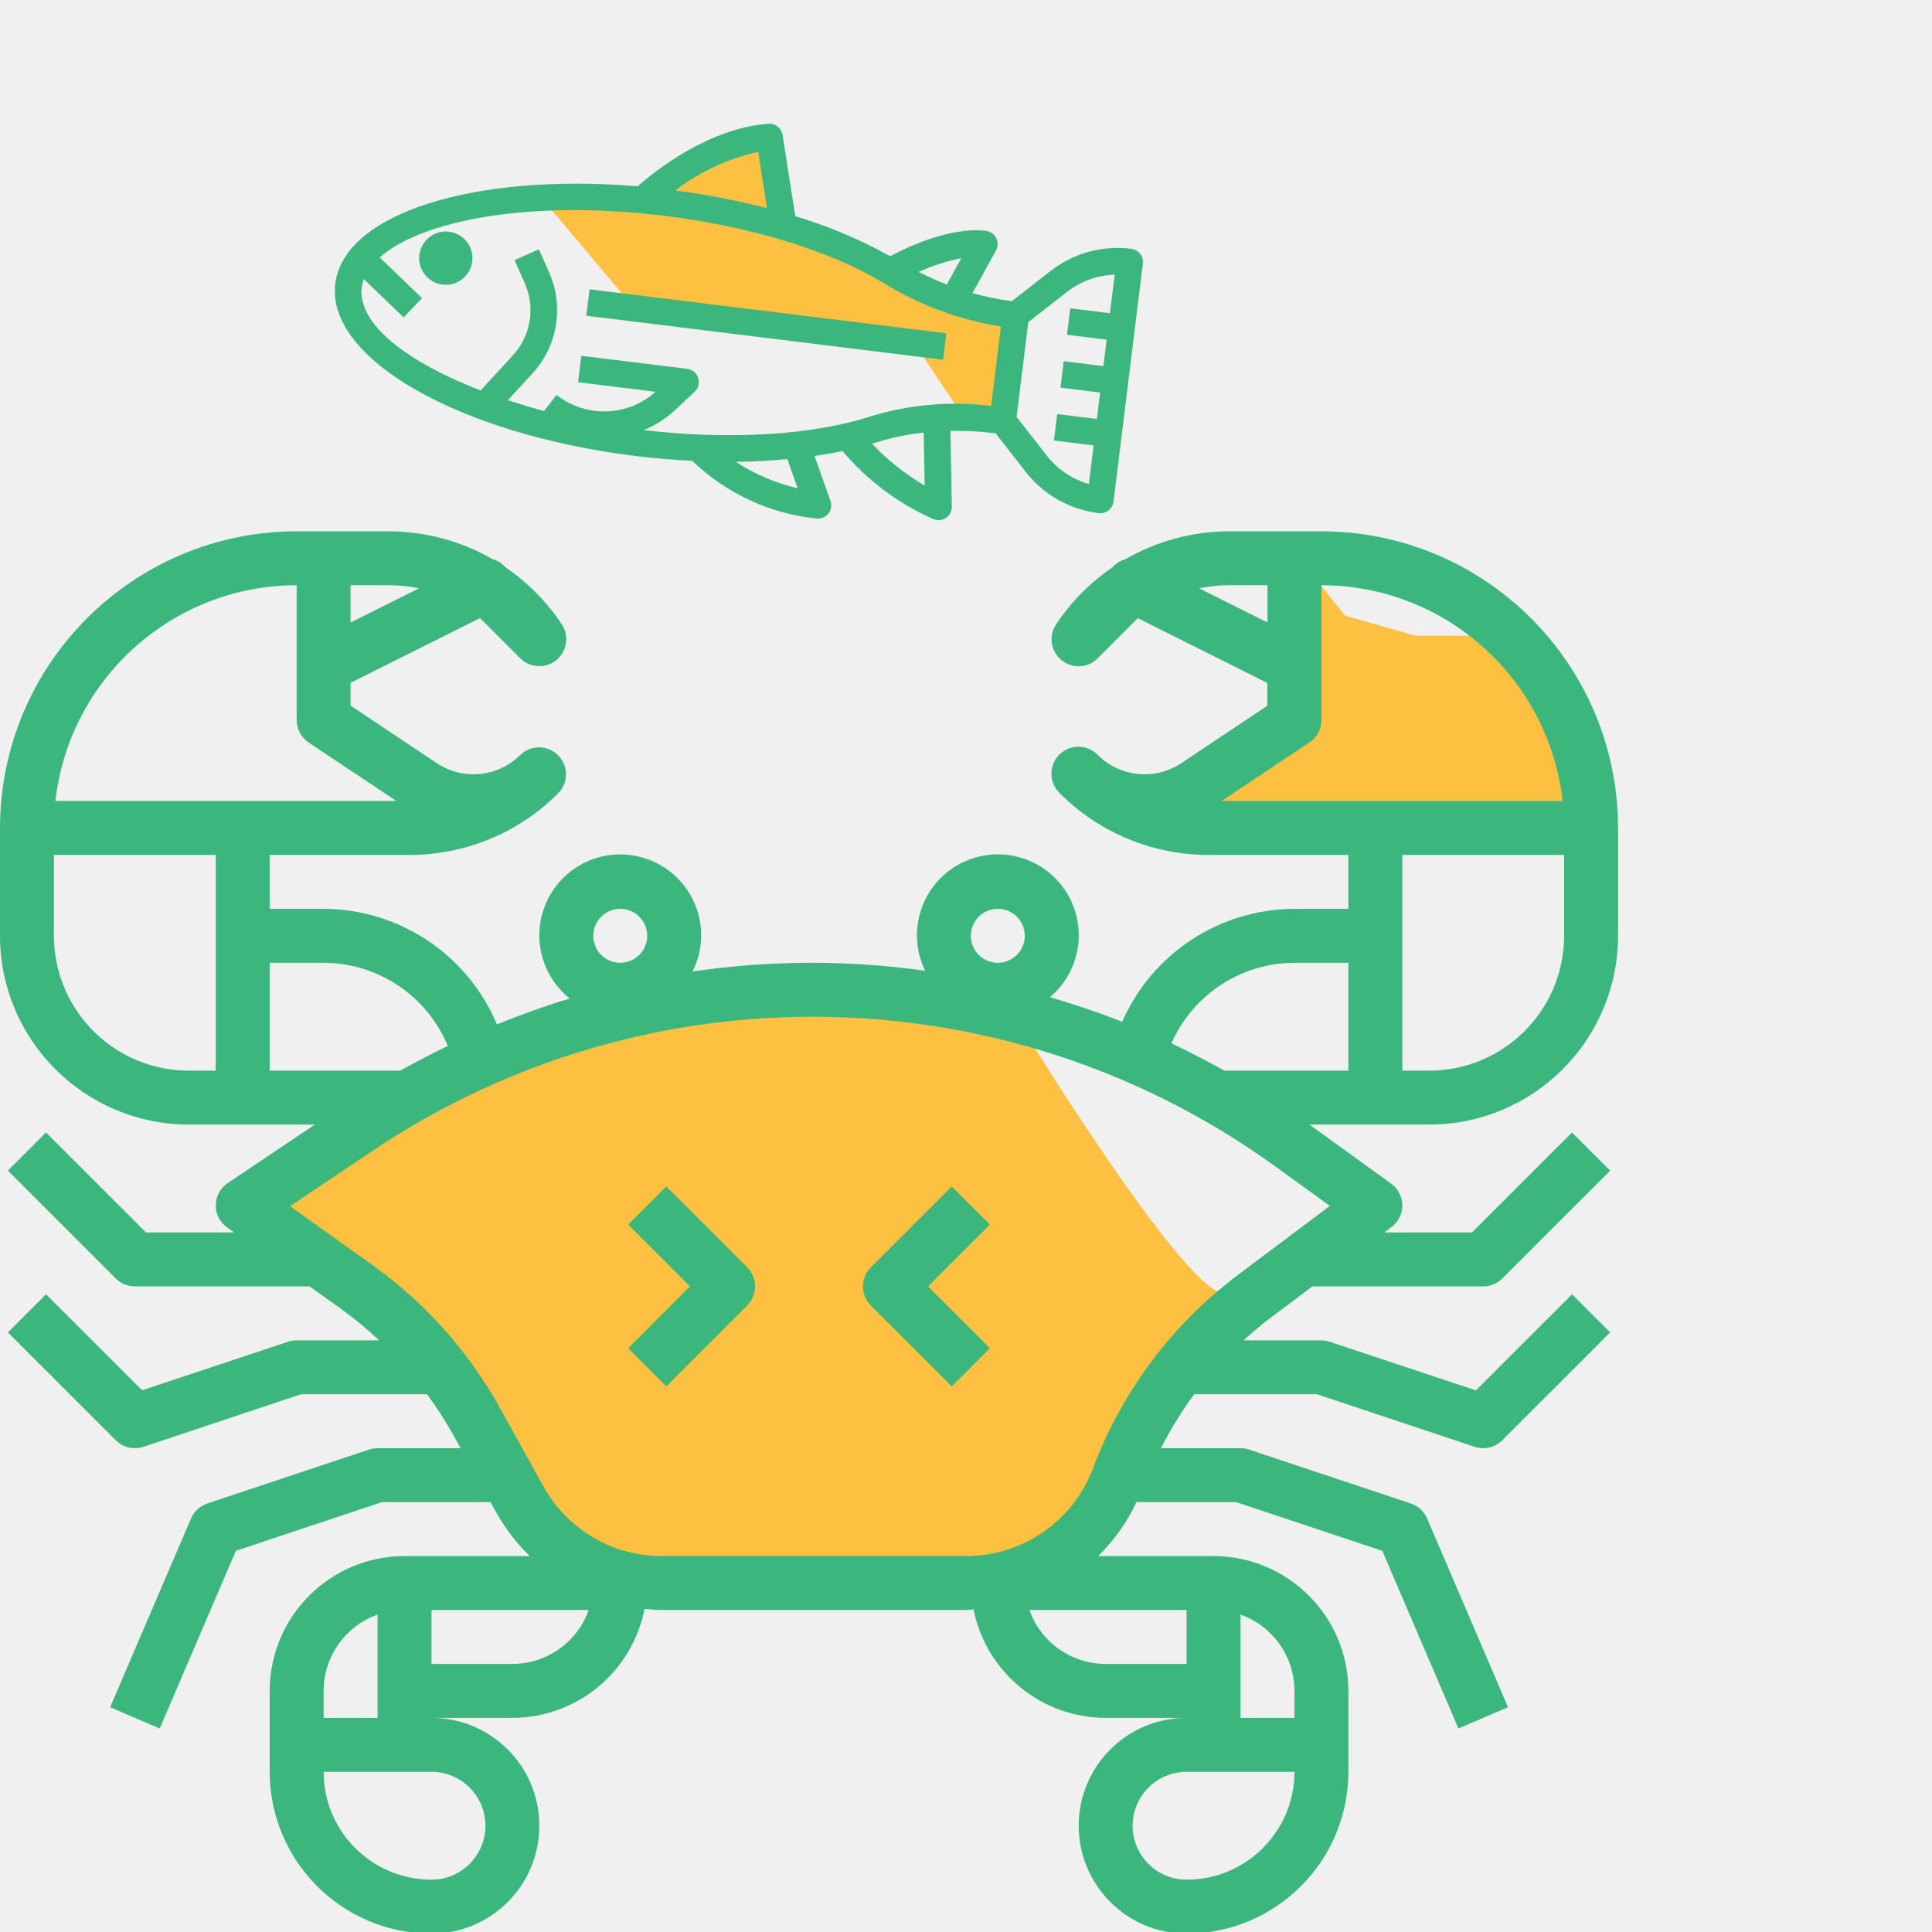
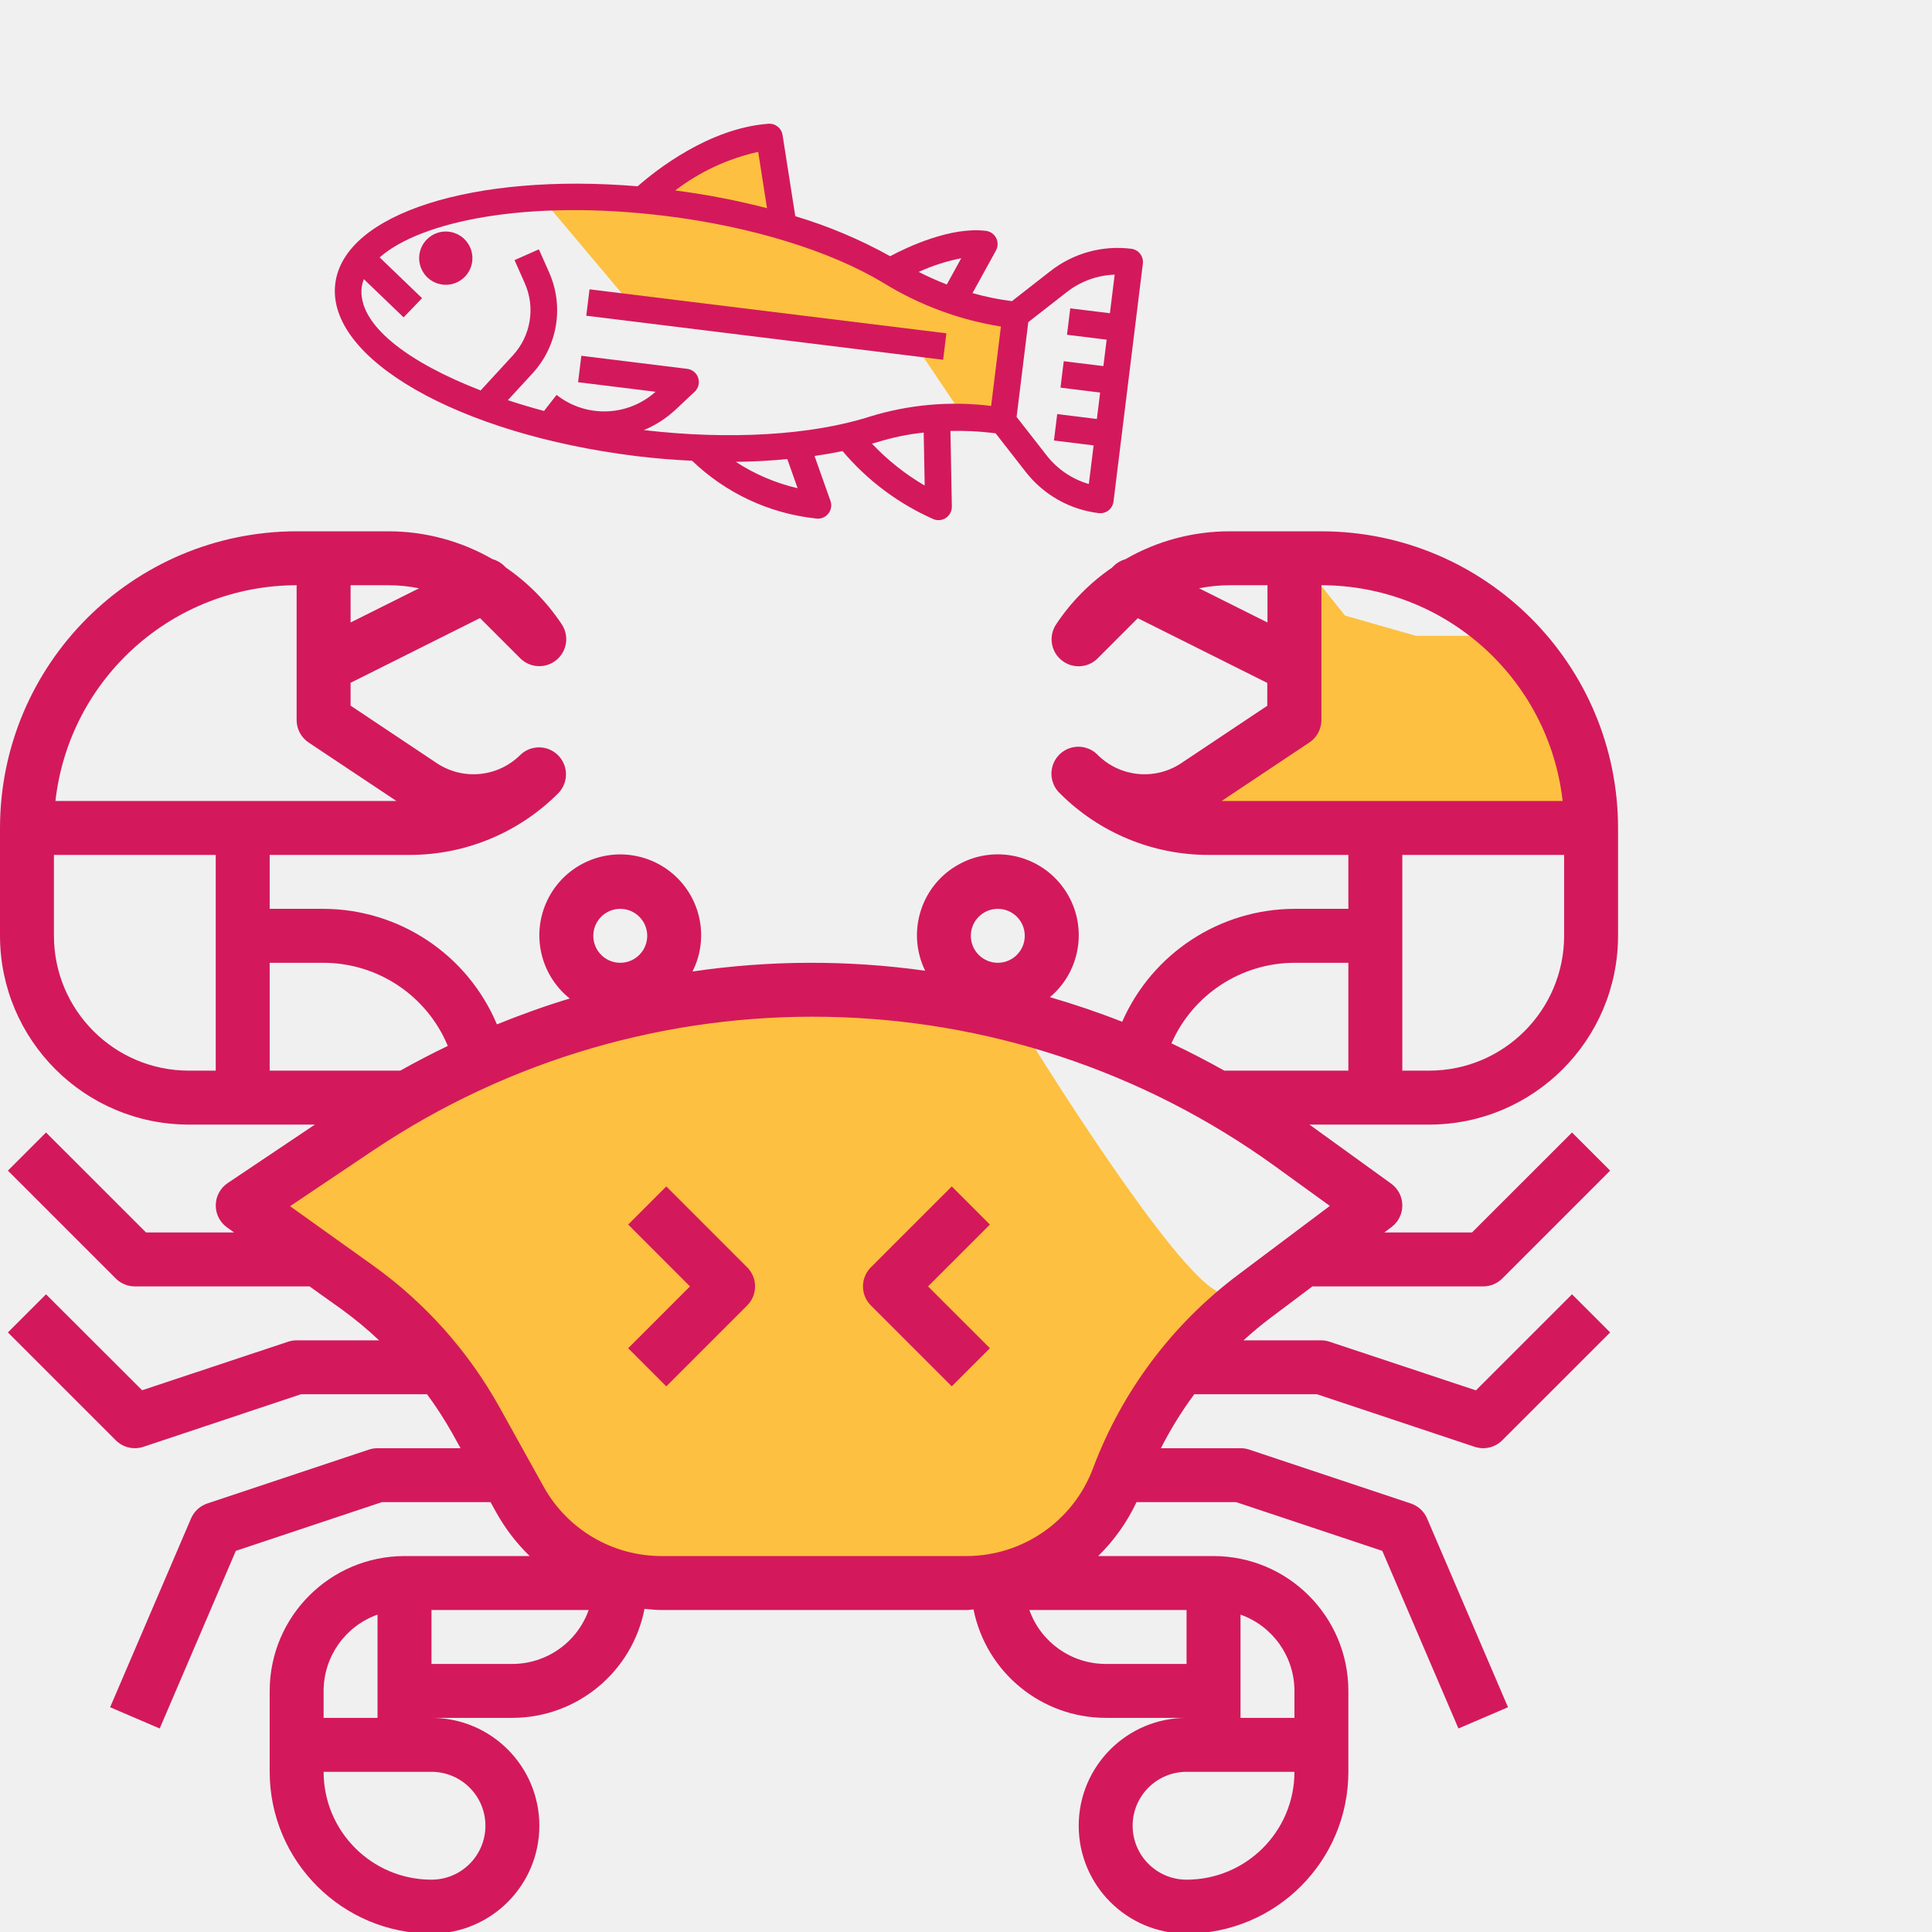
<svg xmlns="http://www.w3.org/2000/svg" width="80" height="80" viewBox="0 0 80 80" fill="none">
  <g clip-path="url(#clip0)">
    <path d="M28.475 41.821C23.115 41.821 14.517 47.125 10.887 49.777L12.144 51.452L14.238 52.708L16.75 55.64L19.262 58.152L21.356 62.34L24.706 64.852C27.079 65.131 31.909 65.69 32.244 65.69C32.579 65.69 37.688 65.131 40.2 64.852L44.806 63.596C45.225 62.758 46.23 61 46.9 60.665C47.57 60.33 47.737 58.85 47.737 58.152L50.669 55.64C51.227 54.942 52.009 53.546 50.669 53.546C49.329 53.546 44.248 45.729 41.875 41.821H38.106H28.475Z" fill="#FDC040" />
    <path d="M53.181 27.583C53.46 26.467 54.019 24.066 54.019 23.396L55.694 25.49L58.625 26.327H62.812L64.906 29.258V32.608V33.865H62.812H59.881H55.694H51.925L48.994 32.608L50.669 31.352L53.181 30.096V27.583Z" fill="#FDC040" />
-     <path d="M54.717 22H50.92C49.403 21.999 47.911 22.398 46.597 23.157C46.411 23.208 46.241 23.307 46.105 23.444L46.041 23.508C45.129 24.134 44.344 24.93 43.732 25.853C43.414 26.33 43.509 26.972 43.953 27.335C44.397 27.7 45.044 27.668 45.451 27.262L47.114 25.598L52.475 28.278V29.224L48.91 31.603C47.824 32.324 46.381 32.181 45.457 31.262C45.177 30.971 44.761 30.855 44.371 30.957C43.981 31.059 43.676 31.364 43.574 31.755C43.471 32.145 43.588 32.56 43.878 32.841C45.514 34.485 47.74 35.407 50.059 35.4H55.833V37.633H53.6C50.507 37.643 47.71 39.476 46.467 42.309C45.485 41.921 44.487 41.586 43.475 41.29C44.81 40.168 45.06 38.209 44.05 36.787C43.04 35.365 41.108 34.956 39.608 35.846C38.109 36.736 37.544 38.629 38.309 40.196C35.112 39.747 31.868 39.757 28.675 40.228C28.907 39.77 29.03 39.264 29.033 38.75C29.043 37.185 27.968 35.822 26.443 35.467C24.919 35.112 23.352 35.859 22.669 37.267C21.986 38.676 22.369 40.369 23.592 41.346C22.572 41.653 21.57 42.016 20.576 42.417C19.361 39.528 16.535 37.644 13.4 37.633H11.167V35.4H16.941C19.261 35.407 21.487 34.484 23.123 32.84C23.546 32.401 23.54 31.705 23.109 31.274C22.678 30.843 21.982 30.837 21.544 31.261C20.62 32.18 19.176 32.324 18.09 31.603L14.517 29.219V28.274L19.876 25.593L21.541 27.257C21.947 27.663 22.594 27.695 23.038 27.331C23.482 26.967 23.578 26.326 23.259 25.848C22.647 24.926 21.863 24.13 20.95 23.503L20.886 23.439C20.75 23.303 20.58 23.203 20.394 23.153C19.081 22.397 17.594 22 16.08 22H12.283C5.503 22.008 0.008 27.503 0 34.283V38.75C0.005 43.065 3.502 46.562 7.817 46.567H13.038L9.428 48.989C9.124 49.193 8.939 49.533 8.934 49.9C8.928 50.266 9.103 50.611 9.401 50.825L9.693 51.033H6.046L1.906 46.894L0.327 48.473L4.794 52.94C5.003 53.149 5.287 53.267 5.583 53.267H12.818L14.143 54.213C14.688 54.607 15.207 55.037 15.696 55.5H12.283C12.163 55.5 12.044 55.519 11.931 55.557L5.885 57.567L1.906 53.594L0.327 55.173L4.794 59.639C5.003 59.849 5.287 59.967 5.583 59.967C5.703 59.967 5.822 59.947 5.936 59.91L12.464 57.733H17.683C18.064 58.249 18.412 58.788 18.727 59.346L19.071 59.967H15.633C15.513 59.967 15.395 59.986 15.281 60.023L8.581 62.257C8.279 62.359 8.035 62.584 7.91 62.877L4.56 70.693L6.613 71.573L9.765 64.218L15.814 62.2H20.311L20.56 62.647C20.929 63.306 21.392 63.908 21.935 64.433H16.75C13.668 64.437 11.171 66.934 11.167 70.017V73.367C11.171 77.066 14.168 80.063 17.867 80.067C20.333 80.067 22.333 78.067 22.333 75.6C22.333 73.133 20.333 71.133 17.867 71.133H21.217C23.885 71.129 26.177 69.239 26.688 66.62C26.921 66.64 27.153 66.667 27.388 66.667H40.023C40.121 66.667 40.215 66.648 40.311 66.644C40.835 69.252 43.124 71.129 45.783 71.133H49.133C46.667 71.133 44.667 73.133 44.667 75.6C44.667 78.067 46.667 80.067 49.133 80.067C52.832 80.063 55.83 77.066 55.833 73.367V70.017C55.83 66.934 53.332 64.437 50.25 64.433H45.473C46.131 63.789 46.668 63.033 47.061 62.2H51.186L57.238 64.218L60.391 71.573L62.443 70.693L59.093 62.877C58.968 62.584 58.724 62.359 58.423 62.257L51.723 60.023C51.608 59.985 51.488 59.966 51.367 59.967H48.071C48.468 59.185 48.929 58.437 49.452 57.733H54.536L61.064 59.91C61.178 59.947 61.297 59.967 61.417 59.967C61.713 59.967 61.997 59.849 62.206 59.639L66.673 55.173L65.094 53.594L61.115 57.572L55.069 55.563C54.956 55.523 54.837 55.502 54.717 55.5H51.492C51.849 55.176 52.217 54.863 52.608 54.571L54.344 53.267H61.417C61.713 53.267 61.997 53.149 62.206 52.94L66.673 48.473L65.094 46.894L60.954 51.033H57.322L57.62 50.81C57.904 50.597 58.071 50.262 58.067 49.906C58.064 49.551 57.892 49.219 57.604 49.011L54.222 46.567H59.183C63.498 46.562 66.995 43.065 67 38.75V34.283C66.992 27.503 61.497 22.008 54.717 22ZM14.517 24.233H16.08C16.508 24.233 16.935 24.276 17.354 24.36L14.517 25.776V24.233ZM13.4 70.017C13.402 68.597 14.296 67.332 15.633 66.858V71.133H13.4V70.017ZM20.1 75.6C20.1 76.833 19.1 77.833 17.867 77.833C15.4 77.833 13.4 75.833 13.4 73.367H17.867C19.1 73.367 20.1 74.367 20.1 75.6ZM41.317 37.633C41.933 37.633 42.433 38.133 42.433 38.75C42.433 39.367 41.933 39.867 41.317 39.867C40.7 39.867 40.2 39.367 40.2 38.75C40.2 38.133 40.7 37.633 41.317 37.633ZM25.683 37.633C26.3 37.633 26.8 38.133 26.8 38.75C26.8 39.367 26.3 39.867 25.683 39.867C25.067 39.867 24.567 39.367 24.567 38.75C24.567 38.133 25.067 37.633 25.683 37.633ZM8.933 38.75V44.333H7.817C4.734 44.33 2.237 41.832 2.233 38.75V35.4H8.933V38.75ZM2.295 33.167C2.87 28.083 7.167 24.239 12.283 24.233V29.817C12.283 30.19 12.47 30.539 12.78 30.746L16.415 33.167H2.295ZM11.167 44.333V39.867H13.4C15.651 39.873 17.679 41.23 18.542 43.309C17.877 43.629 17.221 43.97 16.576 44.333H11.167ZM21.217 68.9H17.867V66.667H24.376C23.901 68.004 22.636 68.898 21.217 68.9ZM51.367 70.017V66.858C52.704 67.332 53.598 68.597 53.6 70.017V71.133H51.367V70.017ZM53.6 73.367C53.6 75.833 51.6 77.833 49.133 77.833C47.9 77.833 46.9 76.833 46.9 75.6C46.9 74.367 47.9 73.367 49.133 73.367H53.6ZM49.133 66.667V68.9H45.783C44.364 68.898 43.099 68.004 42.624 66.667H49.133ZM55.066 49.934L51.27 52.784C48.539 54.83 46.452 57.616 45.255 60.811C44.432 62.987 42.35 64.428 40.023 64.433H27.392C25.364 64.433 23.496 63.334 22.512 61.562L20.678 58.261C19.387 55.943 17.598 53.94 15.44 52.396L12.011 49.946L15.441 47.644C26.804 40.019 41.714 40.28 52.804 48.297L55.066 49.934ZM55.833 44.333H50.697C49.977 43.93 49.248 43.554 48.507 43.202C49.396 41.181 51.392 39.874 53.6 39.867H55.833V44.333ZM49.651 24.36C50.071 24.276 50.498 24.233 50.926 24.233H52.483V25.776L49.651 24.36ZM64.767 38.75C64.763 41.832 62.266 44.33 59.183 44.333H58.067V35.4H64.767V38.75ZM56.95 33.167H50.585L54.216 30.746C54.528 30.539 54.716 30.191 54.717 29.817V24.233C59.833 24.239 64.13 28.083 64.705 33.167H56.95Z" fill="#3BB77E" />
-     <path d="M27.59 49.127L26.011 50.706L28.571 53.267L26.011 55.827L27.59 57.406L30.939 54.056C31.375 53.62 31.375 52.913 30.939 52.477L27.59 49.127Z" fill="#3BB77E" />
-     <path d="M39.411 49.127L36.061 52.477C35.625 52.913 35.625 53.62 36.061 54.056L39.411 57.406L40.99 55.827L38.429 53.267L40.99 50.706L39.411 49.127Z" fill="#3BB77E" />
+     <path d="M54.717 22H50.92C49.403 21.999 47.911 22.398 46.597 23.157C46.411 23.208 46.241 23.307 46.105 23.444L46.041 23.508C45.129 24.134 44.344 24.93 43.732 25.853C43.414 26.33 43.509 26.972 43.953 27.335C44.397 27.7 45.044 27.668 45.451 27.262L47.114 25.598L52.475 28.278V29.224L48.91 31.603C47.824 32.324 46.381 32.181 45.457 31.262C45.177 30.971 44.761 30.855 44.371 30.957C43.981 31.059 43.676 31.364 43.574 31.755C43.471 32.145 43.588 32.56 43.878 32.841C45.514 34.485 47.74 35.407 50.059 35.4H55.833V37.633H53.6C50.507 37.643 47.71 39.476 46.467 42.309C45.485 41.921 44.487 41.586 43.475 41.29C44.81 40.168 45.06 38.209 44.05 36.787C43.04 35.365 41.108 34.956 39.608 35.846C38.109 36.736 37.544 38.629 38.309 40.196C35.112 39.747 31.868 39.757 28.675 40.228C28.907 39.77 29.03 39.264 29.033 38.75C29.043 37.185 27.968 35.822 26.443 35.467C24.919 35.112 23.352 35.859 22.669 37.267C21.986 38.676 22.369 40.369 23.592 41.346C22.572 41.653 21.57 42.016 20.576 42.417C19.361 39.528 16.535 37.644 13.4 37.633H11.167V35.4H16.941C19.261 35.407 21.487 34.484 23.123 32.84C23.546 32.401 23.54 31.705 23.109 31.274C22.678 30.843 21.982 30.837 21.544 31.261C20.62 32.18 19.176 32.324 18.09 31.603L14.517 29.219V28.274L19.876 25.593L21.541 27.257C21.947 27.663 22.594 27.695 23.038 27.331C23.482 26.967 23.578 26.326 23.259 25.848C22.647 24.926 21.863 24.13 20.95 23.503L20.886 23.439C20.75 23.303 20.58 23.203 20.394 23.153C19.081 22.397 17.594 22 16.08 22H12.283C5.503 22.008 0.008 27.503 0 34.283V38.75C0.005 43.065 3.502 46.562 7.817 46.567H13.038L9.428 48.989C9.124 49.193 8.939 49.533 8.934 49.9C8.928 50.266 9.103 50.611 9.401 50.825L9.693 51.033H6.046L1.906 46.894L0.327 48.473L4.794 52.94C5.003 53.149 5.287 53.267 5.583 53.267H12.818L14.143 54.213C14.688 54.607 15.207 55.037 15.696 55.5H12.283C12.163 55.5 12.044 55.519 11.931 55.557L5.885 57.567L1.906 53.594L0.327 55.173L4.794 59.639C5.003 59.849 5.287 59.967 5.583 59.967C5.703 59.967 5.822 59.947 5.936 59.91L12.464 57.733H17.683C18.064 58.249 18.412 58.788 18.727 59.346L19.071 59.967H15.633C15.513 59.967 15.395 59.986 15.281 60.023L8.581 62.257C8.279 62.359 8.035 62.584 7.91 62.877L4.56 70.693L6.613 71.573L9.765 64.218L15.814 62.2H20.311L20.56 62.647C20.929 63.306 21.392 63.908 21.935 64.433H16.75C13.668 64.437 11.171 66.934 11.167 70.017V73.367C11.171 77.066 14.168 80.063 17.867 80.067C20.333 80.067 22.333 78.067 22.333 75.6C22.333 73.133 20.333 71.133 17.867 71.133H21.217C23.885 71.129 26.177 69.239 26.688 66.62C26.921 66.64 27.153 66.667 27.388 66.667H40.023C40.121 66.667 40.215 66.648 40.311 66.644C40.835 69.252 43.124 71.129 45.783 71.133H49.133C46.667 71.133 44.667 73.133 44.667 75.6C44.667 78.067 46.667 80.067 49.133 80.067C52.832 80.063 55.83 77.066 55.833 73.367V70.017C55.83 66.934 53.332 64.437 50.25 64.433H45.473C46.131 63.789 46.668 63.033 47.061 62.2H51.186L57.238 64.218L60.391 71.573L62.443 70.693L59.093 62.877C58.968 62.584 58.724 62.359 58.423 62.257L51.723 60.023C51.608 59.985 51.488 59.966 51.367 59.967H48.071C48.468 59.185 48.929 58.437 49.452 57.733H54.536L61.064 59.91C61.178 59.947 61.297 59.967 61.417 59.967C61.713 59.967 61.997 59.849 62.206 59.639L66.673 55.173L65.094 53.594L61.115 57.572L55.069 55.563C54.956 55.523 54.837 55.502 54.717 55.5H51.492C51.849 55.176 52.217 54.863 52.608 54.571L54.344 53.267H61.417C61.713 53.267 61.997 53.149 62.206 52.94L66.673 48.473L65.094 46.894L60.954 51.033H57.322L57.62 50.81C57.904 50.597 58.071 50.262 58.067 49.906C58.064 49.551 57.892 49.219 57.604 49.011L54.222 46.567H59.183C63.498 46.562 66.995 43.065 67 38.75V34.283C66.992 27.503 61.497 22.008 54.717 22ZM14.517 24.233H16.08C16.508 24.233 16.935 24.276 17.354 24.36L14.517 25.776V24.233ZM13.4 70.017C13.402 68.597 14.296 67.332 15.633 66.858V71.133H13.4V70.017ZM20.1 75.6C20.1 76.833 19.1 77.833 17.867 77.833C15.4 77.833 13.4 75.833 13.4 73.367H17.867C19.1 73.367 20.1 74.367 20.1 75.6ZM41.317 37.633C41.933 37.633 42.433 38.133 42.433 38.75C42.433 39.367 41.933 39.867 41.317 39.867C40.7 39.867 40.2 39.367 40.2 38.75C40.2 38.133 40.7 37.633 41.317 37.633ZM25.683 37.633C26.3 37.633 26.8 38.133 26.8 38.75C26.8 39.367 26.3 39.867 25.683 39.867C25.067 39.867 24.567 39.367 24.567 38.75C24.567 38.133 25.067 37.633 25.683 37.633ZM8.933 38.75V44.333H7.817C4.734 44.33 2.237 41.832 2.233 38.75V35.4H8.933V38.75ZM2.295 33.167C2.87 28.083 7.167 24.239 12.283 24.233V29.817C12.283 30.19 12.47 30.539 12.78 30.746L16.415 33.167H2.295ZM11.167 44.333V39.867H13.4C15.651 39.873 17.679 41.23 18.542 43.309C17.877 43.629 17.221 43.97 16.576 44.333H11.167ZM21.217 68.9H17.867V66.667H24.376C23.901 68.004 22.636 68.898 21.217 68.9ZM51.367 70.017V66.858C52.704 67.332 53.598 68.597 53.6 70.017V71.133H51.367V70.017ZM53.6 73.367C53.6 75.833 51.6 77.833 49.133 77.833C47.9 77.833 46.9 76.833 46.9 75.6C46.9 74.367 47.9 73.367 49.133 73.367H53.6ZM49.133 66.667V68.9H45.783C44.364 68.898 43.099 68.004 42.624 66.667H49.133ZM55.066 49.934L51.27 52.784C48.539 54.83 46.452 57.616 45.255 60.811C44.432 62.987 42.35 64.428 40.023 64.433H27.392C25.364 64.433 23.496 63.334 22.512 61.562L20.678 58.261C19.387 55.943 17.598 53.94 15.44 52.396L12.011 49.946L15.441 47.644C26.804 40.019 41.714 40.28 52.804 48.297L55.066 49.934ZM55.833 44.333H50.697C49.977 43.93 49.248 43.554 48.507 43.202C49.396 41.181 51.392 39.874 53.6 39.867H55.833V44.333ZM49.651 24.36C50.071 24.276 50.498 24.233 50.926 24.233H52.483V25.776L49.651 24.36ZM64.767 38.75C64.763 41.832 62.266 44.33 59.183 44.333H58.067V35.4H64.767V38.75ZM56.95 33.167H50.585L54.216 30.746C54.528 30.539 54.716 30.191 54.717 29.817V24.233C59.833 24.239 64.13 28.083 64.705 33.167H56.95Z" fill="#d3195b" />
+     <path d="M27.59 49.127L26.011 50.706L28.571 53.267L26.011 55.827L27.59 57.406L30.939 54.056C31.375 53.62 31.375 52.913 30.939 52.477L27.59 49.127Z" fill="#d3195b" />
+     <path d="M39.411 49.127L36.061 52.477C35.625 52.913 35.625 53.62 36.061 54.056L39.411 57.406L40.99 55.827L38.429 53.267L40.99 50.706L39.411 49.127Z" fill="#d3195b" />
    <path d="M26.218 12.706L22.269 8.014L24.654 8.27L26.59 8.385L27.91 7.321L29.821 5.949L31.449 5.474L32.065 6.654L32.09 8.141L32.706 9.321L36.155 10.898L38.707 12.192L40.502 12.756L41.848 13.179L42.156 13.769L41.733 15.116L41.31 16.462L41.028 17.359L39.682 16.936L38.002 14.436L26.218 12.706Z" fill="#FDC040" />
-     <path d="M46.843 10.301C45.647 10.15 44.44 10.485 43.491 11.229L41.901 12.47C41.349 12.4 40.804 12.289 40.27 12.136L41.241 10.373C41.329 10.212 41.332 10.018 41.248 9.855C41.165 9.691 41.005 9.581 40.823 9.559C39.359 9.378 37.546 10.242 36.86 10.609C35.614 9.916 34.297 9.361 32.931 8.952L32.404 5.589C32.359 5.304 32.102 5.101 31.813 5.125C29.346 5.309 27.145 7.062 26.403 7.714C19.635 7.148 14.242 8.836 13.883 11.746C13.502 14.841 18.972 17.976 26.338 18.885C27.121 18.981 27.895 19.041 28.661 19.08C30.06 20.426 31.867 21.267 33.798 21.471C33.988 21.496 34.177 21.42 34.297 21.271C34.417 21.122 34.452 20.921 34.388 20.741L33.728 18.881C34.129 18.823 34.515 18.756 34.888 18.677C35.915 19.895 37.207 20.861 38.664 21.502C38.836 21.568 39.029 21.544 39.179 21.439C39.329 21.333 39.417 21.16 39.414 20.977L39.356 17.845C39.921 17.831 40.488 17.856 41.05 17.921L41.226 17.943L42.467 19.533C43.206 20.485 44.296 21.103 45.493 21.247C45.796 21.285 46.071 21.07 46.108 20.767L47.323 10.916C47.361 10.614 47.146 10.339 46.843 10.301ZM39.803 10.693L39.205 11.78C38.816 11.629 38.428 11.455 38.041 11.26C38.604 11.002 39.196 10.812 39.803 10.693ZM31.395 6.289L31.76 8.62C30.51 8.297 29.241 8.052 27.961 7.886C28.976 7.11 30.148 6.565 31.395 6.289ZM30.469 19.124C31.204 19.116 31.914 19.074 32.601 19.01L33.028 20.216C32.118 20.005 31.252 19.635 30.469 19.124ZM36.105 18.37C36.182 18.347 36.267 18.328 36.342 18.304C36.963 18.112 37.602 17.981 38.248 17.912L38.29 20.107C37.483 19.634 36.747 19.05 36.105 18.37ZM41.04 16.809C39.35 16.599 37.635 16.75 36.008 17.253C33.59 18.025 30.191 18.223 26.66 17.809C27.142 17.61 27.585 17.325 27.966 16.97L28.763 16.223C28.92 16.076 28.978 15.851 28.911 15.647C28.844 15.443 28.664 15.297 28.45 15.272L24.072 14.732L23.937 15.827L27.145 16.222C25.992 17.256 24.263 17.31 23.047 16.352L22.527 17.017C22.016 16.88 21.516 16.731 21.03 16.57L22.053 15.457C23.092 14.325 23.361 12.685 22.738 11.28L22.314 10.324L21.306 10.771L21.73 11.728C22.175 12.731 21.983 13.903 21.241 14.711L19.903 16.167C16.925 15.015 14.784 13.45 14.978 11.881C14.995 11.771 15.024 11.662 15.065 11.558L16.712 13.141L17.477 12.347L15.721 10.658C17.409 9.168 21.818 8.233 27.564 8.942C31.096 9.377 34.38 10.387 36.573 11.71C38.062 12.629 39.718 13.245 41.446 13.521L41.04 16.809ZM45.959 12.97L44.317 12.768L44.182 13.862L45.824 14.065L45.689 15.159L44.047 14.957L43.912 16.052L45.554 16.254L45.419 17.349L43.777 17.146L43.642 18.241L45.284 18.443L45.086 20.042C44.392 19.841 43.779 19.425 43.336 18.854L42.095 17.264L42.579 13.339L44.169 12.098C44.738 11.652 45.433 11.398 46.156 11.372L45.959 12.97Z" fill="#3BB77E" />
-     <path d="M19.553 10.825C19.479 11.429 18.928 11.859 18.324 11.784C17.719 11.71 17.29 11.159 17.364 10.555C17.439 9.95 17.989 9.521 18.594 9.595C19.198 9.67 19.628 10.22 19.553 10.825Z" fill="#3BB77E" />
-     <path d="M24.411 11.98L39.188 13.802L39.053 14.897L24.276 13.074L24.411 11.98Z" fill="#3BB77E" />
+     <path d="M46.843 10.301C45.647 10.15 44.44 10.485 43.491 11.229L41.901 12.47C41.349 12.4 40.804 12.289 40.27 12.136L41.241 10.373C41.329 10.212 41.332 10.018 41.248 9.855C41.165 9.691 41.005 9.581 40.823 9.559C39.359 9.378 37.546 10.242 36.86 10.609C35.614 9.916 34.297 9.361 32.931 8.952L32.404 5.589C32.359 5.304 32.102 5.101 31.813 5.125C29.346 5.309 27.145 7.062 26.403 7.714C19.635 7.148 14.242 8.836 13.883 11.746C13.502 14.841 18.972 17.976 26.338 18.885C27.121 18.981 27.895 19.041 28.661 19.08C30.06 20.426 31.867 21.267 33.798 21.471C33.988 21.496 34.177 21.42 34.297 21.271C34.417 21.122 34.452 20.921 34.388 20.741L33.728 18.881C34.129 18.823 34.515 18.756 34.888 18.677C35.915 19.895 37.207 20.861 38.664 21.502C38.836 21.568 39.029 21.544 39.179 21.439C39.329 21.333 39.417 21.16 39.414 20.977L39.356 17.845C39.921 17.831 40.488 17.856 41.05 17.921L41.226 17.943L42.467 19.533C43.206 20.485 44.296 21.103 45.493 21.247C45.796 21.285 46.071 21.07 46.108 20.767L47.323 10.916C47.361 10.614 47.146 10.339 46.843 10.301ZM39.803 10.693L39.205 11.78C38.816 11.629 38.428 11.455 38.041 11.26C38.604 11.002 39.196 10.812 39.803 10.693ZM31.395 6.289L31.76 8.62C30.51 8.297 29.241 8.052 27.961 7.886C28.976 7.11 30.148 6.565 31.395 6.289ZM30.469 19.124C31.204 19.116 31.914 19.074 32.601 19.01L33.028 20.216C32.118 20.005 31.252 19.635 30.469 19.124ZM36.105 18.37C36.182 18.347 36.267 18.328 36.342 18.304C36.963 18.112 37.602 17.981 38.248 17.912L38.29 20.107C37.483 19.634 36.747 19.05 36.105 18.37ZM41.04 16.809C39.35 16.599 37.635 16.75 36.008 17.253C33.59 18.025 30.191 18.223 26.66 17.809C27.142 17.61 27.585 17.325 27.966 16.97L28.763 16.223C28.92 16.076 28.978 15.851 28.911 15.647C28.844 15.443 28.664 15.297 28.45 15.272L24.072 14.732L23.937 15.827L27.145 16.222C25.992 17.256 24.263 17.31 23.047 16.352L22.527 17.017C22.016 16.88 21.516 16.731 21.03 16.57L22.053 15.457C23.092 14.325 23.361 12.685 22.738 11.28L22.314 10.324L21.306 10.771L21.73 11.728C22.175 12.731 21.983 13.903 21.241 14.711L19.903 16.167C16.925 15.015 14.784 13.45 14.978 11.881C14.995 11.771 15.024 11.662 15.065 11.558L16.712 13.141L17.477 12.347L15.721 10.658C17.409 9.168 21.818 8.233 27.564 8.942C31.096 9.377 34.38 10.387 36.573 11.71C38.062 12.629 39.718 13.245 41.446 13.521L41.04 16.809ZM45.959 12.97L44.317 12.768L44.182 13.862L45.824 14.065L45.689 15.159L44.047 14.957L43.912 16.052L45.554 16.254L45.419 17.349L43.777 17.146L43.642 18.241L45.284 18.443L45.086 20.042C44.392 19.841 43.779 19.425 43.336 18.854L42.095 17.264L42.579 13.339L44.169 12.098C44.738 11.652 45.433 11.398 46.156 11.372L45.959 12.97Z" fill="#d3195b" />
+     <path d="M19.553 10.825C19.479 11.429 18.928 11.859 18.324 11.784C17.719 11.71 17.29 11.159 17.364 10.555C17.439 9.95 17.989 9.521 18.594 9.595C19.198 9.67 19.628 10.22 19.553 10.825Z" fill="#d3195b" />
+     <path d="M24.411 11.98L39.188 13.802L39.053 14.897L24.276 13.074L24.411 11.98Z" fill="#d3195b" />
  </g>
  <defs>
    <clipPath id="clip0">
      <rect width="80" height="80" fill="white" />
    </clipPath>
  </defs>
</svg>
